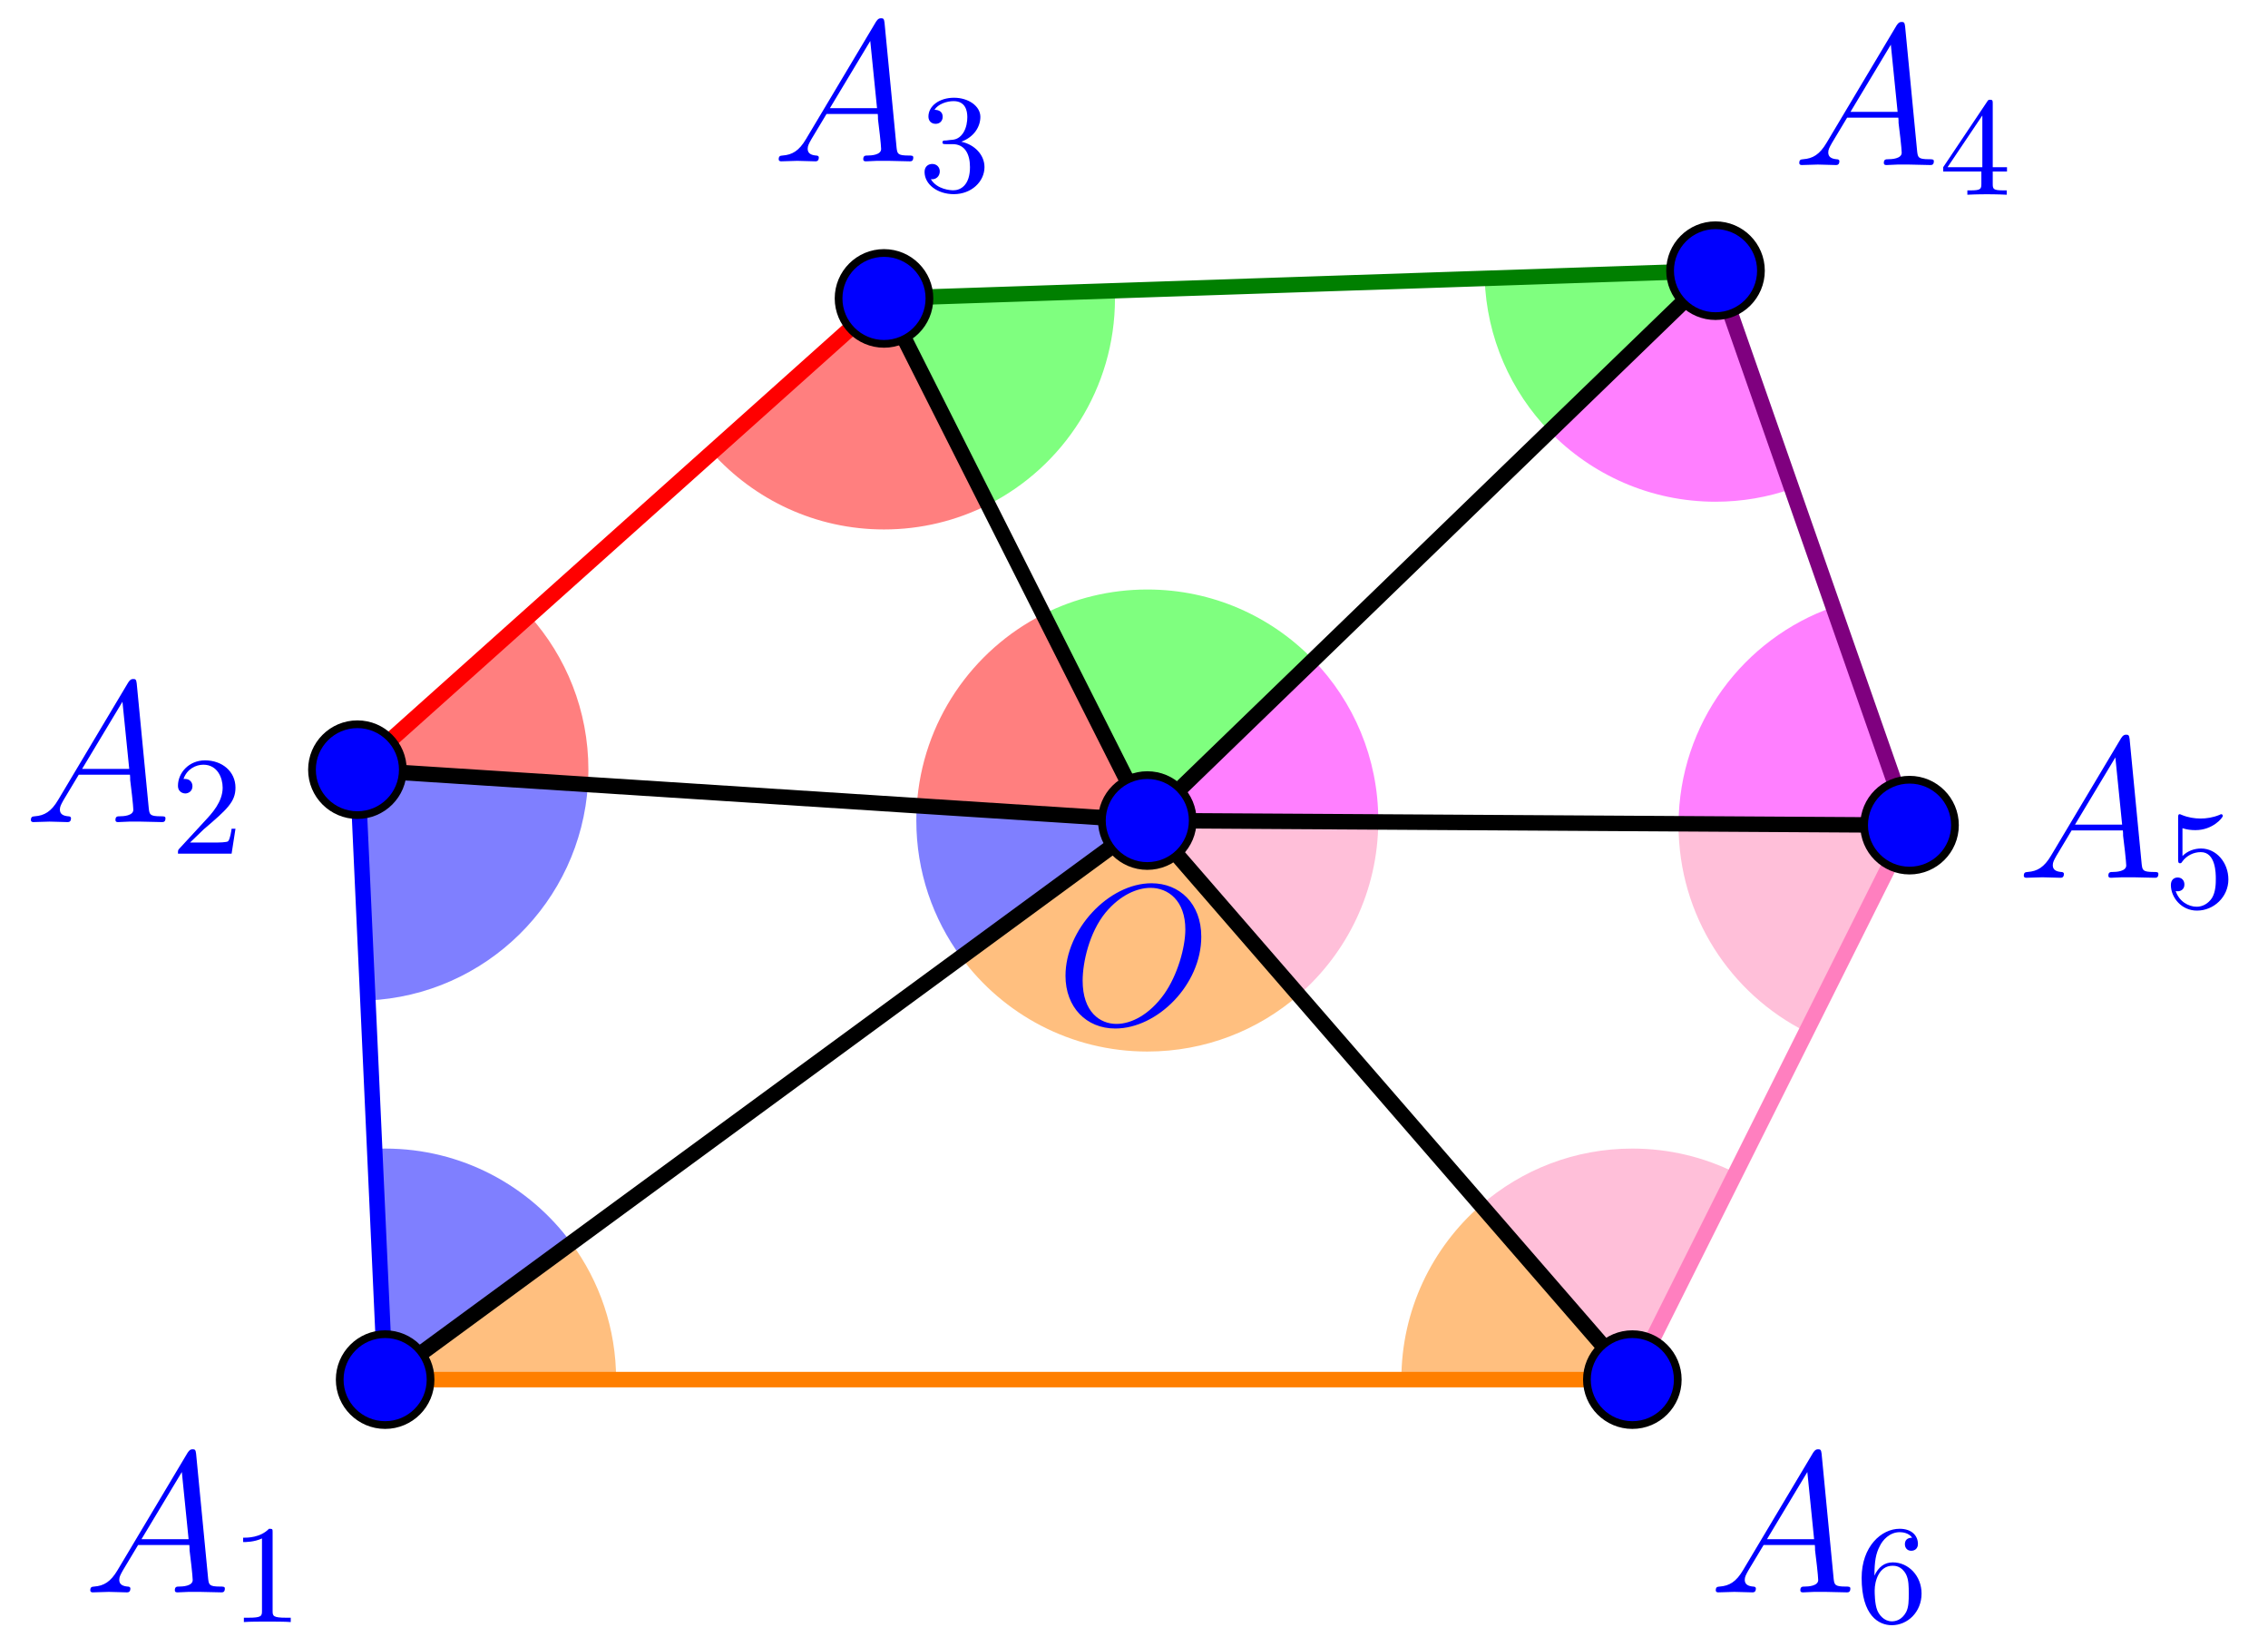
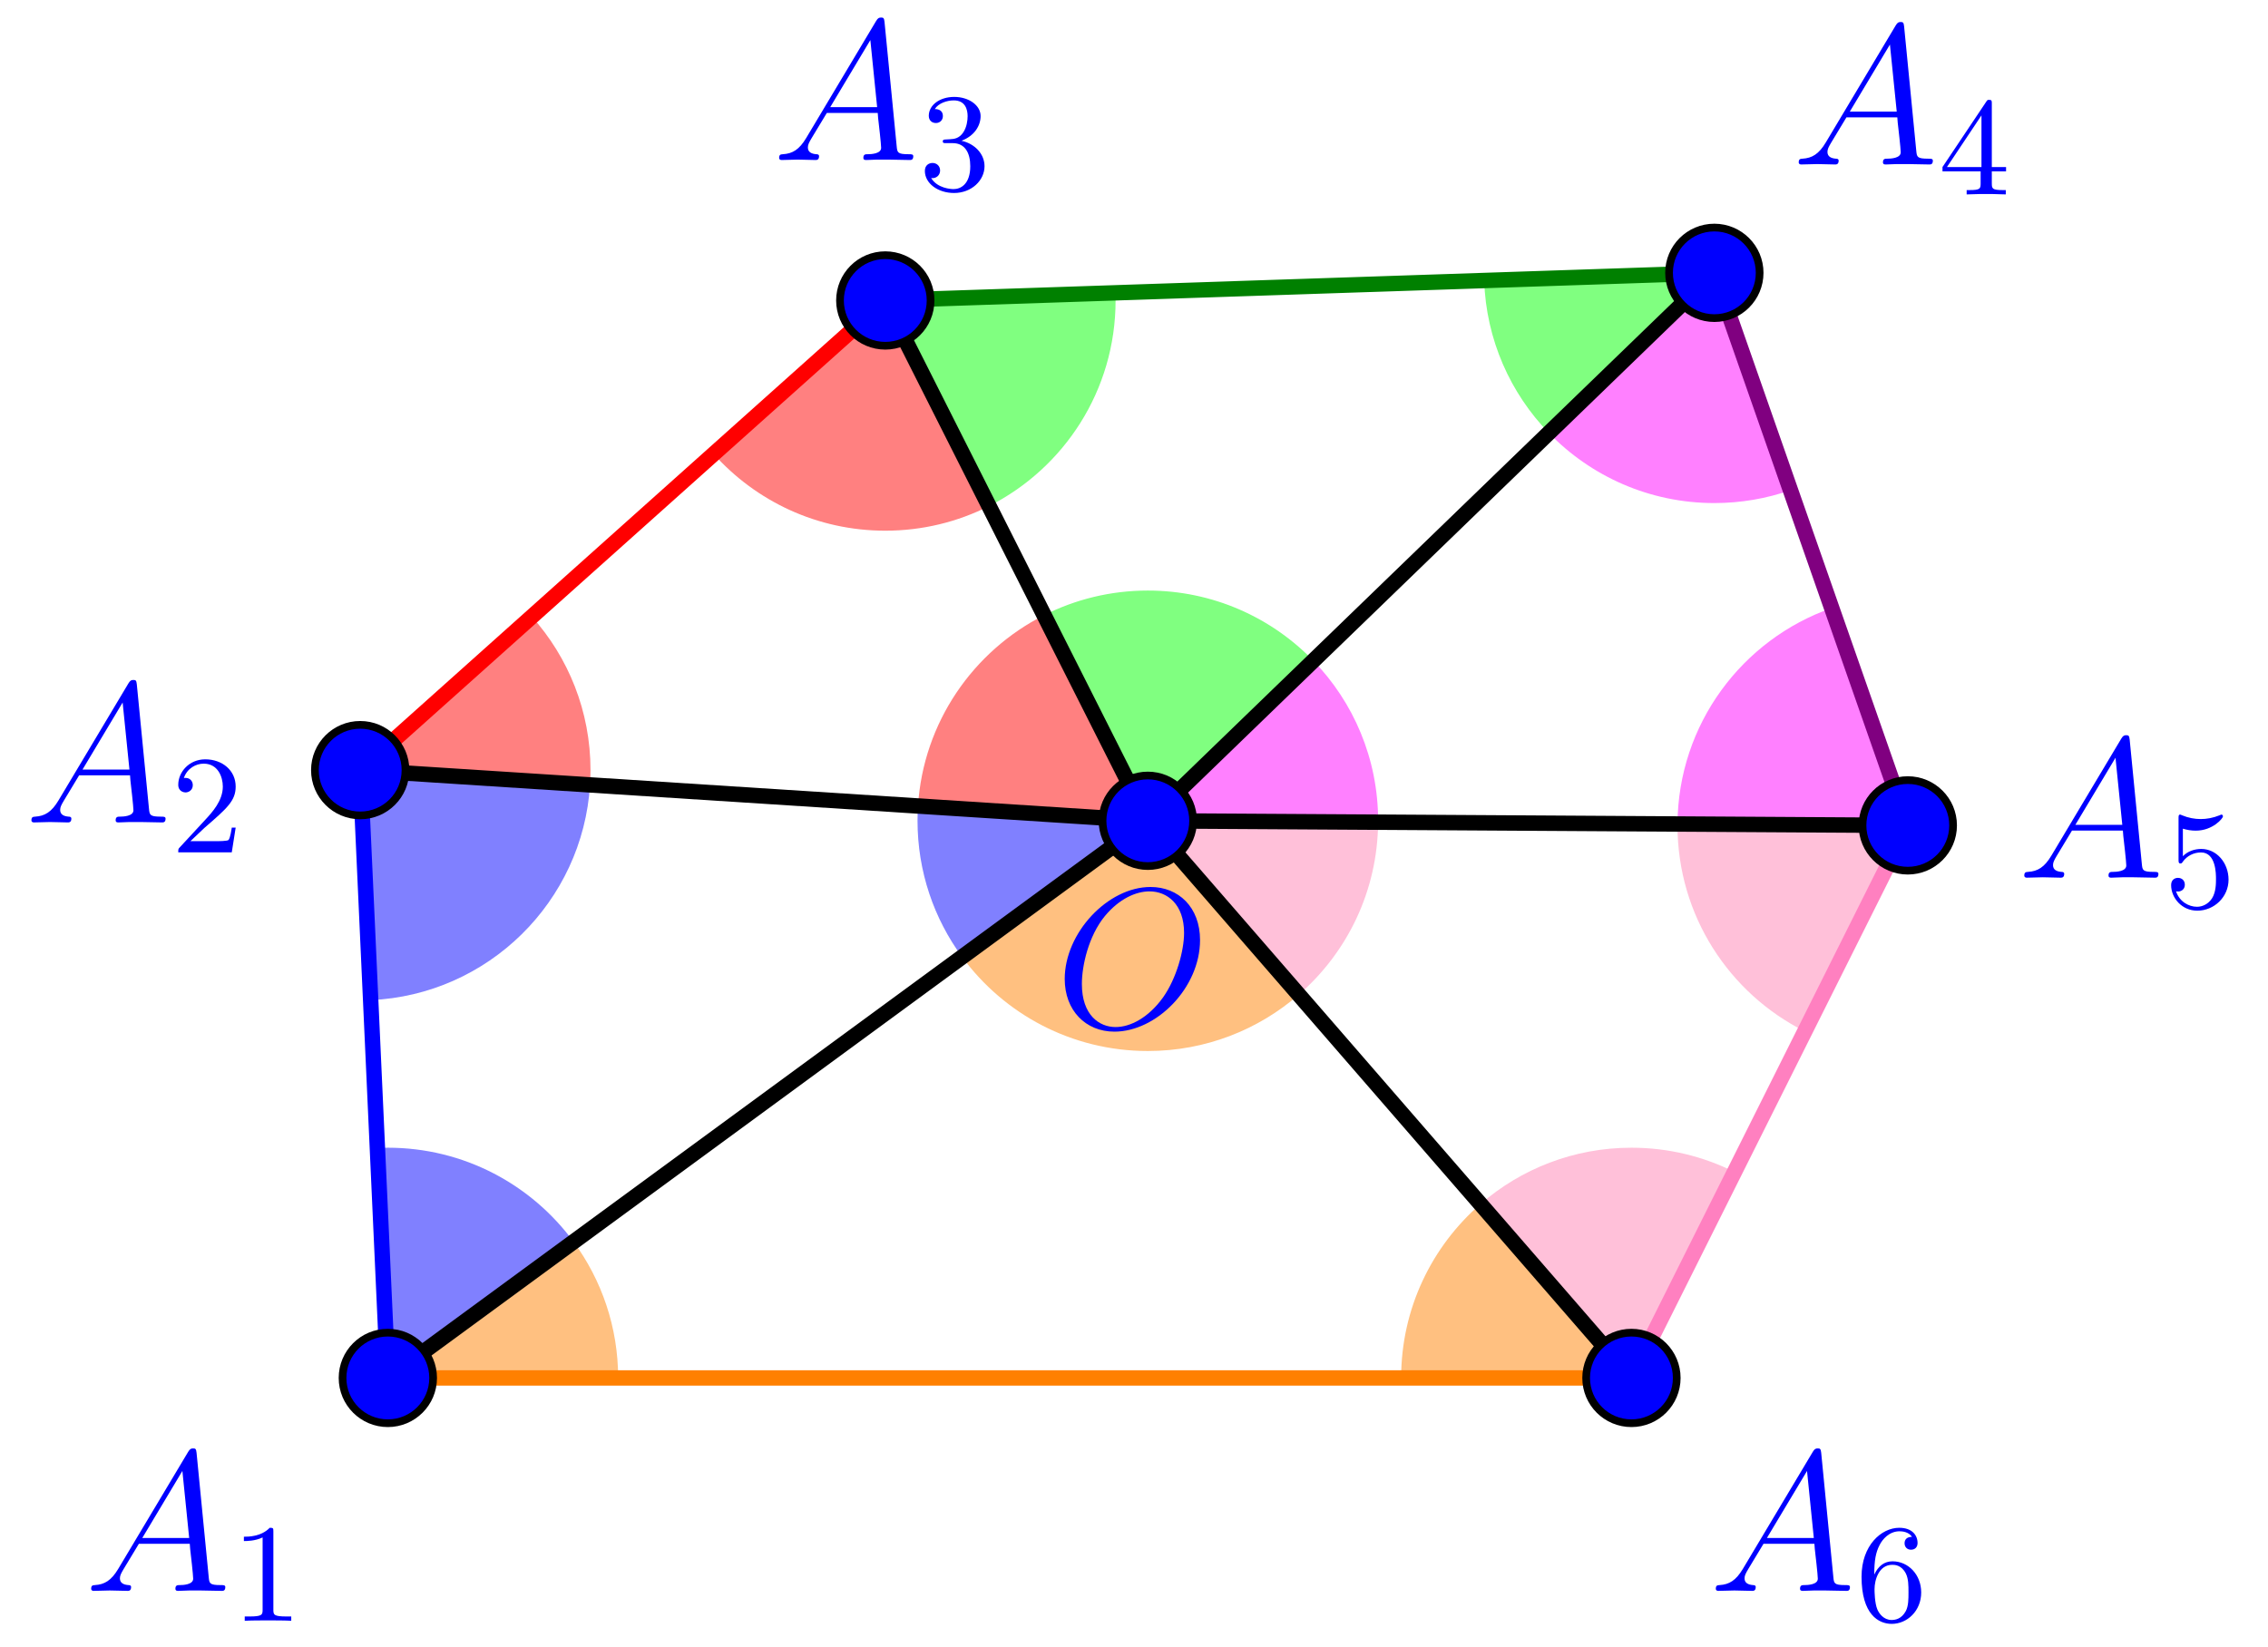
- <svg xmlns="http://www.w3.org/2000/svg" xmlns:xlink="http://www.w3.org/1999/xlink" width="146.67pt" height="106.43pt" viewBox="0 0 146.67 106.43" version="1.1" id="svg64">
-   <defs id="defs8">
-     <g id="g8">
-       <g id="glyph-0-0">
-         <path d="M 9.141 -0.25 C 9.141 -0.375 9.031 -0.375 8.828 -0.375 C 8.125 -0.375 8.109 -0.5 8.062 -0.875 L 7.281 -8.969 C 7.25 -9.219 7.203 -9.25 7.062 -9.25 C 6.938 -9.25 6.859 -9.219 6.734 -9.031 L 2.203 -1.438 C 1.75 -0.672 1.312 -0.422 0.688 -0.375 C 0.547 -0.359 0.438 -0.359 0.438 -0.125 C 0.438 -0.047 0.5 0 0.594 0 L 1.641 -0.031 C 2.016 -0.031 2.438 0 2.797 0 C 2.875 0 3.031 0 3.031 -0.25 C 3.031 -0.359 2.922 -0.375 2.844 -0.375 C 2.547 -0.406 2.312 -0.5 2.312 -0.812 C 2.312 -1 2.391 -1.141 2.547 -1.422 L 3.531 -3.062 L 6.844 -3.062 C 6.859 -2.938 6.859 -2.844 6.859 -2.719 C 6.906 -2.391 7.062 -1.031 7.062 -0.797 C 7.062 -0.406 6.406 -0.375 6.188 -0.375 C 6.047 -0.375 5.906 -0.375 5.906 -0.141 C 5.906 0 6.016 0 6.094 0 C 6.328 0 6.578 -0.031 6.797 -0.031 L 7.531 -0.031 L 8.906 0 C 9 0 9.141 0 9.141 -0.25 Z M 6.797 -3.438 L 3.75 -3.438 L 6.359 -7.781 Z M 6.797 -3.438 " id="path1" />
-       </g>
-       <g id="glyph-0-1">
-         <path d="M 9.406 -5.672 C 9.406 -7.812 8 -9.125 6.188 -9.125 C 3.422 -9.125 0.625 -6.141 0.625 -3.141 C 0.625 -1.109 1.969 0.266 3.844 0.266 C 6.562 0.266 9.406 -2.562 9.406 -5.672 Z M 8.375 -6.141 C 8.375 -4.984 7.875 -3.188 7 -1.953 C 6.062 -0.641 4.891 -0.031 3.922 -0.031 C 2.859 -0.031 1.734 -0.797 1.734 -2.828 C 1.734 -4 2.156 -5.938 3.219 -7.234 C 4.172 -8.375 5.266 -8.828 6.125 -8.828 C 7.266 -8.828 8.375 -8 8.375 -6.141 Z M 8.375 -6.141 " id="path2" />
-       </g>
-       <g id="glyph-1-0">
-         <path d="M 3.922 0 L 3.922 -0.281 L 3.625 -0.281 C 2.781 -0.281 2.75 -0.391 2.75 -0.719 L 2.75 -5.797 C 2.75 -6.016 2.75 -6.031 2.516 -6.031 C 1.953 -5.453 1.125 -5.453 0.844 -5.453 L 0.844 -5.172 C 1.016 -5.172 1.562 -5.172 2.062 -5.406 L 2.062 -0.719 C 2.062 -0.391 2.031 -0.281 1.188 -0.281 L 0.891 -0.281 L 0.891 0 C 1.219 -0.031 2.031 -0.031 2.406 -0.031 C 2.766 -0.031 3.594 -0.031 3.922 0 Z M 3.922 0 " id="path3" />
-       </g>
-       <g id="glyph-1-1">
-         <path d="M 4.188 -1.609 L 3.938 -1.609 C 3.922 -1.484 3.844 -0.953 3.719 -0.812 C 3.672 -0.719 3.047 -0.719 2.859 -0.719 L 1.25 -0.719 L 2.141 -1.578 C 3.641 -2.859 4.188 -3.344 4.188 -4.266 C 4.188 -5.312 3.328 -6.031 2.219 -6.031 C 1.172 -6.031 0.469 -5.219 0.469 -4.391 C 0.469 -3.938 0.859 -3.891 0.938 -3.891 C 1.141 -3.891 1.406 -4.031 1.406 -4.359 C 1.406 -4.625 1.219 -4.828 0.938 -4.828 C 0.891 -4.828 0.859 -4.828 0.828 -4.828 C 1.047 -5.469 1.625 -5.75 2.109 -5.75 C 3.031 -5.75 3.359 -4.891 3.359 -4.266 C 3.359 -3.344 2.656 -2.594 2.219 -2.125 L 0.562 -0.328 C 0.469 -0.234 0.469 -0.203 0.469 0 L 3.938 0 Z M 4.188 -1.609 " id="path4" />
-       </g>
-       <g id="glyph-1-2">
-         <path d="M 4.266 -1.547 C 4.266 -2.328 3.641 -3 2.766 -3.188 C 3.609 -3.5 4 -4.172 4 -4.797 C 4 -5.484 3.234 -6.031 2.297 -6.031 C 1.344 -6.031 0.641 -5.5 0.641 -4.812 C 0.641 -4.516 0.844 -4.344 1.109 -4.344 C 1.375 -4.344 1.562 -4.531 1.562 -4.797 C 1.562 -5.109 1.344 -5.25 1.031 -5.25 C 1.266 -5.625 1.828 -5.812 2.266 -5.812 C 3.016 -5.812 3.156 -5.219 3.156 -4.781 C 3.156 -4.516 3.109 -4.078 2.875 -3.734 C 2.594 -3.328 2.281 -3.312 2.016 -3.297 C 1.797 -3.266 1.781 -3.266 1.703 -3.266 C 1.625 -3.266 1.547 -3.25 1.547 -3.156 C 1.547 -3.031 1.625 -3.031 1.781 -3.031 L 2.203 -3.031 C 2.984 -3.031 3.328 -2.406 3.328 -1.547 C 3.328 -0.375 2.719 -0.047 2.25 -0.047 C 2.078 -0.047 1.203 -0.094 0.797 -0.766 C 1.125 -0.719 1.375 -0.953 1.375 -1.266 C 1.375 -1.562 1.156 -1.75 0.891 -1.75 C 0.656 -1.75 0.391 -1.609 0.391 -1.234 C 0.391 -0.422 1.234 0.203 2.281 0.203 C 3.422 0.203 4.266 -0.609 4.266 -1.547 Z M 4.266 -1.547 " id="path5" />
-       </g>
-       <g id="glyph-1-3">
-         <path d="M 4.391 -1.5 L 4.391 -1.781 L 3.469 -1.781 L 3.469 -5.891 C 3.469 -6.078 3.469 -6.141 3.297 -6.141 C 3.188 -6.141 3.172 -6.125 3.094 -6 L 0.266 -1.781 L 0.266 -1.5 L 2.734 -1.5 L 2.734 -0.719 C 2.734 -0.375 2.703 -0.281 2.031 -0.281 L 1.828 -0.281 L 1.828 0 C 2.406 -0.031 3.031 -0.031 3.094 -0.031 C 3.141 -0.031 3.797 -0.031 4.375 0 L 4.375 -0.281 L 4.172 -0.281 C 3.484 -0.281 3.469 -0.375 3.469 -0.719 L 3.469 -1.5 Z M 2.797 -1.781 L 0.547 -1.781 L 2.797 -5.125 Z M 2.797 -1.781 " id="path6" />
-       </g>
-       <g id="glyph-1-4">
-         <path d="M 4.188 -1.812 C 4.188 -2.906 3.406 -3.812 2.422 -3.812 C 1.984 -3.812 1.547 -3.656 1.219 -3.328 L 1.219 -5.125 C 1.5 -5.031 1.781 -5 2.062 -5 C 3.172 -5 3.828 -5.797 3.828 -5.922 C 3.828 -6 3.766 -6.031 3.719 -6.031 C 3.719 -6.031 3.688 -6.031 3.609 -5.984 C 3.188 -5.812 2.766 -5.75 2.391 -5.75 C 2 -5.75 1.594 -5.812 1.172 -5.984 C 1.078 -6.031 1.047 -6.031 1.047 -6.031 C 0.938 -6.031 0.938 -5.938 0.938 -5.797 L 0.938 -3.125 C 0.938 -2.969 0.938 -2.859 1.062 -2.859 C 1.141 -2.859 1.172 -2.906 1.219 -2.984 C 1.5 -3.359 1.938 -3.578 2.406 -3.578 C 3.375 -3.578 3.375 -2.188 3.375 -1.859 C 3.375 -1.578 3.375 -1.016 3.125 -0.609 C 2.875 -0.234 2.5 -0.047 2.141 -0.047 C 1.609 -0.047 1 -0.391 0.781 -1.062 C 0.781 -1.062 0.844 -1.047 0.906 -1.047 C 1.094 -1.047 1.344 -1.156 1.344 -1.484 C 1.344 -1.766 1.156 -1.938 0.906 -1.938 C 0.719 -1.938 0.469 -1.828 0.469 -1.453 C 0.469 -0.641 1.156 0.203 2.156 0.203 C 3.25 0.203 4.188 -0.688 4.188 -1.812 Z M 4.188 -1.812 " id="path7" />
-       </g>
-       <g id="glyph-1-5">
-         <path d="M 4.266 -1.844 C 4.266 -2.984 3.422 -3.859 2.406 -3.859 C 1.859 -3.859 1.469 -3.547 1.219 -3 C 1.219 -3.922 1.312 -4.438 1.562 -4.906 C 1.734 -5.281 2.188 -5.812 2.859 -5.812 C 3.031 -5.812 3.453 -5.766 3.656 -5.453 C 3.328 -5.453 3.188 -5.281 3.188 -5.031 C 3.188 -4.797 3.344 -4.609 3.594 -4.609 C 3.859 -4.609 4.031 -4.781 4.031 -5.047 C 4.031 -5.562 3.656 -6.031 2.844 -6.031 C 1.672 -6.031 0.391 -4.891 0.391 -2.859 C 0.391 -0.406 1.5 0.203 2.344 0.203 C 3.359 0.203 4.266 -0.641 4.266 -1.844 Z M 3.438 -1.844 C 3.438 -1.406 3.438 -0.969 3.266 -0.641 C 2.984 -0.125 2.578 -0.047 2.344 -0.047 C 1.828 -0.047 1.516 -0.484 1.406 -0.75 C 1.234 -1.156 1.234 -1.906 1.234 -2.047 C 1.234 -2.656 1.516 -3.641 2.391 -3.641 C 2.531 -3.641 2.969 -3.641 3.266 -3.078 C 3.438 -2.734 3.438 -2.281 3.438 -1.844 Z M 3.438 -1.844 " id="path8" />
-       </g>
+ <svg xmlns="http://www.w3.org/2000/svg" xmlns:xlink="http://www.w3.org/1999/xlink" version="1.1" width="147.171pt" height="106.86pt" viewBox="81.577 143.299 147.171 106.86">
+   <defs>
+     <path id="g0-65" d="M9.144-.246C9.144-.376 9.027-.376 8.833-.376C8.121-.376 8.108-.492 8.069-.881L7.279-8.962C7.253-9.221 7.201-9.247 7.059-9.247C6.929-9.247 6.851-9.221 6.735-9.027L2.202-1.438C1.748-.673 1.308-.414 .686-.376C.544-.363 .44-.363 .44-.13C.44-.052 .505 0 .596 0L1.645-.026C2.02-.026 2.435 0 2.798 0C2.875 0 3.031 0 3.031-.246C3.031-.363 2.927-.376 2.849-.376C2.551-.401 2.305-.505 2.305-.816C2.305-.997 2.383-1.14 2.551-1.425L3.536-3.057H6.838C6.851-2.94 6.851-2.836 6.864-2.72C6.903-2.383 7.059-1.036 7.059-.79C7.059-.401 6.398-.376 6.191-.376C6.048-.376 5.906-.376 5.906-.142C5.906 0 6.022 0 6.1 0C6.32 0 6.579-.026 6.8-.026H7.538L8.911 0C9.001 0 9.144 0 9.144-.246ZM6.8-3.432H3.756L6.359-7.784L6.8-3.432Z" />
+     <path id="g0-79" d="M9.403-5.673C9.403-7.81 8.004-9.118 6.191-9.118C3.419-9.118 .622-6.139 .622-3.147C.622-1.114 1.969 .272 3.847 .272C6.566 .272 9.403-2.564 9.403-5.673ZM8.367-6.139C8.367-4.986 7.874-3.186 7.007-1.956C6.061-.635 4.883-.026 3.924-.026C2.862-.026 1.735-.803 1.735-2.823C1.735-4.002 2.163-5.932 3.225-7.227C4.17-8.367 5.258-8.833 6.126-8.833C7.266-8.833 8.367-8.004 8.367-6.139Z" />
+     <path id="g1-49" d="M3.916 0V-.281H3.626C2.783-.281 2.756-.39 2.756-.725V-5.793C2.756-6.02 2.747-6.038 2.52-6.038C1.958-5.458 1.124-5.458 .843-5.458V-5.177C1.015-5.177 1.568-5.177 2.058-5.412V-.725C2.058-.39 2.031-.281 1.188-.281H.898V0C1.224-.027 2.031-.027 2.402-.027S3.59-.027 3.916 0Z" />
+     <path id="g1-50" d="M4.188-1.605H3.935C3.916-1.487 3.844-.952 3.726-.807C3.672-.725 3.046-.725 2.865-.725H1.251L2.149-1.577C3.635-2.865 4.188-3.345 4.188-4.27C4.188-5.313 3.327-6.038 2.212-6.038C1.17-6.038 .462-5.213 .462-4.388C.462-3.935 .852-3.889 .934-3.889C1.133-3.889 1.405-4.034 1.405-4.361C1.405-4.633 1.215-4.832 .934-4.832C.888-4.832 .861-4.832 .825-4.823C1.043-5.467 1.623-5.757 2.112-5.757C3.037-5.757 3.354-4.896 3.354-4.27C3.354-3.345 2.656-2.593 2.221-2.121L.562-.326C.462-.227 .462-.209 .462 0H3.935L4.188-1.605Z" />
+     <path id="g1-51" d="M4.261-1.541C4.261-2.33 3.635-3.001 2.765-3.191C3.608-3.509 4.007-4.17 4.007-4.796C4.007-5.494 3.237-6.038 2.294-6.038S.644-5.503 .644-4.814C.644-4.515 .843-4.343 1.106-4.343S1.559-4.533 1.559-4.796C1.559-5.113 1.342-5.249 1.034-5.249C1.269-5.63 1.822-5.811 2.266-5.811C3.019-5.811 3.164-5.213 3.164-4.787C3.164-4.515 3.11-4.08 2.883-3.735C2.602-3.327 2.285-3.309 2.022-3.291C1.795-3.273 1.777-3.273 1.704-3.273C1.623-3.264 1.55-3.255 1.55-3.155C1.55-3.037 1.623-3.037 1.777-3.037H2.203C2.992-3.037 3.336-2.402 3.336-1.541C3.336-.381 2.72-.054 2.257-.054C2.085-.054 1.206-.1 .798-.771C1.124-.725 1.378-.952 1.378-1.26C1.378-1.559 1.151-1.75 .888-1.75C.662-1.75 .39-1.614 .39-1.233C.39-.426 1.233 .199 2.285 .199C3.418 .199 4.261-.616 4.261-1.541Z" />
+     <path id="g1-52" d="M4.388-1.496V-1.777H3.463V-5.893C3.463-6.074 3.463-6.138 3.291-6.138C3.182-6.138 3.173-6.129 3.091-6.002L.263-1.777V-1.496H2.738V-.716C2.738-.381 2.711-.281 2.031-.281H1.831V0C2.402-.027 3.037-.027 3.101-.027C3.146-.027 3.799-.027 4.37 0V-.281H4.17C3.49-.281 3.463-.381 3.463-.716V-1.496H4.388ZM2.792-1.777H.553L2.792-5.131V-1.777Z" />
+     <path id="g1-53" d="M4.188-1.813C4.188-2.91 3.409-3.808 2.421-3.808C1.985-3.808 1.541-3.663 1.224-3.336V-5.122C1.496-5.041 1.777-4.995 2.058-4.995C3.173-4.995 3.826-5.802 3.826-5.92C3.826-6.002 3.771-6.038 3.726-6.038C3.726-6.038 3.69-6.038 3.608-5.993C3.182-5.82 2.765-5.748 2.384-5.748C1.995-5.748 1.587-5.82 1.17-5.993C1.079-6.038 1.052-6.038 1.052-6.038C.943-6.038 .943-5.947 .943-5.793V-3.128C.943-2.965 .943-2.865 1.07-2.865C1.142-2.865 1.17-2.901 1.224-2.983C1.496-3.363 1.931-3.581 2.402-3.581C3.373-3.581 3.373-2.185 3.373-1.859C3.373-1.577 3.373-1.015 3.119-.607C2.874-.227 2.493-.054 2.14-.054C1.605-.054 .997-.39 .78-1.061C.78-1.061 .843-1.043 .907-1.043C1.088-1.043 1.351-1.16 1.351-1.487C1.351-1.768 1.151-1.931 .907-1.931C.716-1.931 .462-1.822 .462-1.46C.462-.635 1.151 .199 2.158 .199C3.255 .199 4.188-.689 4.188-1.813Z" />
+     <path id="g1-54" d="M4.261-1.84C4.261-2.992 3.427-3.862 2.402-3.862C1.859-3.862 1.469-3.545 1.215-3.001C1.215-3.926 1.315-4.442 1.559-4.914C1.741-5.285 2.185-5.811 2.856-5.811C3.037-5.811 3.454-5.775 3.663-5.449C3.327-5.449 3.182-5.276 3.182-5.032C3.182-4.796 3.345-4.615 3.599-4.615S4.025-4.778 4.025-5.05C4.025-5.557 3.663-6.038 2.838-6.038C1.668-6.038 .39-4.887 .39-2.865C.39-.408 1.496 .199 2.348 .199C3.354 .199 4.261-.644 4.261-1.84ZM3.436-1.849C3.436-1.414 3.436-.97 3.264-.635C2.983-.118 2.584-.054 2.339-.054C1.822-.054 1.523-.48 1.414-.743C1.242-1.151 1.233-1.904 1.233-2.049C1.233-2.656 1.514-3.635 2.384-3.635C2.529-3.635 2.974-3.635 3.264-3.073C3.436-2.729 3.436-2.285 3.436-1.849Z" />
+   </defs>
+   <g id="page1">
+     <g transform="matrix(0.996264 0 0 0.996264 81.5767 143.299)">
+       <path d="M74.762 53.476L59.792 52.513C59.772 52.832 59.762 53.153 59.762 53.476C59.762 56.795 60.84 59.863 62.665 62.347L74.762 53.476Z" fill="#8080ff" />
    </g>
-   </defs>
-   <path fill-rule="nonzero" fill="rgb(49.805%, 49.805%, 100%)" fill-opacity="1" d="M 74.195 53.051 L 59.289 52.09 C 59.27 52.406 59.258 52.727 59.258 53.051 C 59.258 56.355 60.332 59.41 62.152 61.883 L 74.195 53.051 " id="path9" />
-   <path fill-rule="nonzero" fill="rgb(49.805%, 49.805%, 100%)" fill-opacity="1" d="M 24.906 89.195 L 36.949 80.363 C 34.23 76.66 29.848 74.258 24.906 74.258 C 24.676 74.258 24.453 74.266 24.227 74.273 L 24.906 89.195 " id="path10" />
-   <path fill-rule="nonzero" fill="rgb(49.805%, 49.805%, 100%)" fill-opacity="1" d="M 23.113 49.762 L 23.789 64.684 C 31.406 64.344 37.539 58.301 38.02 50.723 L 23.113 49.762 " id="path11" />
-   <path fill-rule="nonzero" fill="rgb(100%, 49.805%, 49.805%)" fill-opacity="1" d="M 74.195 53.051 L 67.469 39.711 C 62.867 42.035 59.633 46.672 59.289 52.09 L 74.195 53.051 " id="path12" />
-   <path fill-rule="nonzero" fill="rgb(100%, 49.805%, 49.805%)" fill-opacity="1" d="M 23.113 49.762 L 38.02 50.723 C 38.039 50.406 38.051 50.086 38.051 49.762 C 38.051 45.938 36.609 42.445 34.242 39.805 L 23.113 49.762 " id="path13" />
-   <path fill-rule="nonzero" fill="rgb(100%, 49.805%, 49.805%)" fill-opacity="1" d="M 57.168 19.293 L 46.035 29.25 C 48.773 32.305 52.746 34.23 57.168 34.23 C 59.59 34.23 61.875 33.652 63.898 32.633 L 57.168 19.293 " id="path14" />
-   <path fill-rule="nonzero" fill="rgb(49.805%, 100%, 49.805%)" fill-opacity="1" d="M 74.195 53.051 L 84.93 42.664 C 82.215 39.855 78.41 38.113 74.195 38.113 C 71.777 38.113 69.488 38.688 67.469 39.711 L 74.195 53.051 " id="path15" />
-   <path fill-rule="nonzero" fill="rgb(49.805%, 100%, 49.805%)" fill-opacity="1" d="M 57.168 19.293 L 63.898 32.633 C 68.766 30.172 72.105 25.121 72.105 19.293 C 72.105 19.125 72.102 18.961 72.098 18.793 L 57.168 19.293 " id="path16" />
-   <path fill-rule="nonzero" fill="rgb(49.805%, 100%, 49.805%)" fill-opacity="1" d="M 110.941 17.5 L 96.012 17.996 C 96.137 21.836 97.711 25.309 100.203 27.887 L 110.941 17.5 " id="path17" />
-   <path fill-rule="nonzero" fill="rgb(100%, 49.805%, 100%)" fill-opacity="1" d="M 74.195 53.051 L 89.133 53.141 C 89.133 53.109 89.133 53.078 89.133 53.051 C 89.133 49.012 87.531 45.352 84.93 42.664 L 74.195 53.051 " id="path18" />
-   <path fill-rule="nonzero" fill="rgb(100%, 49.805%, 100%)" fill-opacity="1" d="M 110.941 17.5 L 100.203 27.887 C 102.922 30.691 106.727 32.438 110.941 32.438 C 112.672 32.438 114.332 32.141 115.875 31.602 L 110.941 17.5 " id="path19" />
-   <path fill-rule="nonzero" fill="rgb(100%, 49.805%, 100%)" fill-opacity="1" d="M 123.488 53.348 L 118.551 39.246 C 112.754 41.273 108.59 46.777 108.551 53.258 L 123.488 53.348 " id="path20" />
-   <path fill-rule="nonzero" fill="rgb(100%, 74.805%, 85.156%)" fill-opacity="1" d="M 74.195 53.051 L 83.984 64.332 C 87.117 61.609 89.105 57.609 89.133 53.141 L 74.195 53.051 " id="path21" />
-   <path fill-rule="nonzero" fill="rgb(100%, 74.805%, 85.156%)" fill-opacity="1" d="M 123.488 53.348 L 108.551 53.258 C 108.551 53.289 108.551 53.316 108.551 53.348 C 108.551 59.195 111.91 64.258 116.805 66.711 L 123.488 53.348 " id="path22" />
-   <path fill-rule="nonzero" fill="rgb(100%, 74.805%, 85.156%)" fill-opacity="1" d="M 105.562 89.195 L 112.246 75.832 C 110.234 74.824 107.965 74.258 105.562 74.258 C 101.816 74.258 98.395 75.637 95.773 77.914 L 105.562 89.195 " id="path23" />
-   <path fill-rule="nonzero" fill="rgb(100%, 74.805%, 49.805%)" fill-opacity="1" d="M 74.195 53.051 L 62.152 61.883 C 64.867 65.582 69.254 67.984 74.195 67.984 C 77.941 67.984 81.363 66.609 83.984 64.332 L 74.195 53.051 " id="path24" />
-   <path fill-rule="nonzero" fill="rgb(100%, 74.805%, 49.805%)" fill-opacity="1" d="M 105.562 89.195 L 95.773 77.914 C 92.621 80.652 90.625 84.691 90.625 89.195 L 105.562 89.195 " id="path25" />
-   <path fill-rule="nonzero" fill="rgb(100%, 74.805%, 49.805%)" fill-opacity="1" d="M 24.906 89.195 L 39.844 89.195 C 39.844 85.891 38.77 82.836 36.949 80.363 L 24.906 89.195 " id="path26" />
-   <path fill="none" stroke-width="9.995" stroke-linecap="round" stroke-linejoin="round" stroke="rgb(0%, 0%, 100%)" stroke-opacity="1" stroke-miterlimit="10" d="M 249.062 172.347 L 231.133 566.683 " transform="matrix(0.1, 0, 0, -0.1, 0, 106.43)" id="path27" />
-   <path fill="none" stroke-width="9.995" stroke-linecap="round" stroke-linejoin="round" stroke="rgb(100%, 0%, 0%)" stroke-opacity="1" stroke-miterlimit="10" d="M 231.133 566.683 L 571.68 871.37 " transform="matrix(0.1, 0, 0, -0.1, 0, 106.43)" id="path28" />
-   <path fill="none" stroke-width="9.995" stroke-linecap="round" stroke-linejoin="round" stroke="rgb(0%, 49.805%, 0%)" stroke-opacity="1" stroke-miterlimit="10" d="M 571.68 871.37 L 1109.414 889.3 " transform="matrix(0.1, 0, 0, -0.1, 0, 106.43)" id="path29" />
-   <path fill="none" stroke-width="9.995" stroke-linecap="round" stroke-linejoin="round" stroke="rgb(49.805%, 0%, 49.805%)" stroke-opacity="1" stroke-miterlimit="10" d="M 1109.414 889.3 L 1234.883 530.823 " transform="matrix(0.1, 0, 0, -0.1, 0, 106.43)" id="path30" />
-   <path fill="none" stroke-width="9.995" stroke-linecap="round" stroke-linejoin="round" stroke="rgb(100%, 49.805%, 74.805%)" stroke-opacity="1" stroke-miterlimit="10" d="M 1234.883 530.823 L 1055.625 172.347 " transform="matrix(0.1, 0, 0, -0.1, 0, 106.43)" id="path31" />
-   <path fill="none" stroke-width="9.995" stroke-linecap="round" stroke-linejoin="round" stroke="rgb(100%, 49.805%, 0%)" stroke-opacity="1" stroke-miterlimit="10" d="M 1055.625 172.347 L 249.062 172.347 " transform="matrix(0.1, 0, 0, -0.1, 0, 106.43)" id="path32" />
-   <path fill="none" stroke-width="9.995" stroke-linecap="round" stroke-linejoin="round" stroke="rgb(0%, 0%, 0%)" stroke-opacity="1" stroke-miterlimit="10" d="M 741.953 533.792 L 249.062 172.347 " transform="matrix(0.1, 0, 0, -0.1, 0, 106.43)" id="path33" />
-   <path fill="none" stroke-width="9.995" stroke-linecap="round" stroke-linejoin="round" stroke="rgb(0%, 0%, 0%)" stroke-opacity="1" stroke-miterlimit="10" d="M 741.953 533.792 L 231.133 566.683 " transform="matrix(0.1, 0, 0, -0.1, 0, 106.43)" id="path34" />
-   <path fill="none" stroke-width="9.995" stroke-linecap="round" stroke-linejoin="round" stroke="rgb(0%, 0%, 0%)" stroke-opacity="1" stroke-miterlimit="10" d="M 741.953 533.792 L 571.68 871.37 " transform="matrix(0.1, 0, 0, -0.1, 0, 106.43)" id="path35" />
-   <path fill="none" stroke-width="9.995" stroke-linecap="round" stroke-linejoin="round" stroke="rgb(0%, 0%, 0%)" stroke-opacity="1" stroke-miterlimit="10" d="M 741.953 533.792 L 1109.414 889.3 " transform="matrix(0.1, 0, 0, -0.1, 0, 106.43)" id="path36" />
-   <path fill="none" stroke-width="9.995" stroke-linecap="round" stroke-linejoin="round" stroke="rgb(0%, 0%, 0%)" stroke-opacity="1" stroke-miterlimit="10" d="M 741.953 533.792 L 1234.883 530.823 " transform="matrix(0.1, 0, 0, -0.1, 0, 106.43)" id="path37" />
-   <path fill="none" stroke-width="9.995" stroke-linecap="round" stroke-linejoin="round" stroke="rgb(0%, 0%, 0%)" stroke-opacity="1" stroke-miterlimit="10" d="M 741.953 533.792 L 1055.625 172.347 " transform="matrix(0.1, 0, 0, -0.1, 0, 106.43)" id="path38" />
-   <path fill-rule="nonzero" fill="rgb(0%, 0%, 100%)" fill-opacity="1" d="M 27.844 89.195 C 27.844 87.574 26.527 86.258 24.906 86.258 C 23.281 86.258 21.969 87.574 21.969 89.195 C 21.969 90.816 23.281 92.133 24.906 92.133 C 26.527 92.133 27.844 90.816 27.844 89.195 " id="path39" />
-   <path fill="none" stroke-width="4.998" stroke-linecap="round" stroke-linejoin="round" stroke="rgb(0%, 0%, 0%)" stroke-opacity="1" stroke-miterlimit="10" d="M 278.438 172.347 C 278.438 188.558 265.273 201.722 249.062 201.722 C 232.812 201.722 219.688 188.558 219.688 172.347 C 219.688 156.136 232.812 142.972 249.062 142.972 C 265.273 142.972 278.438 156.136 278.438 172.347 Z M 278.438 172.347 " transform="matrix(0.1, 0, 0, -0.1, 0, 106.43)" id="path40" />
-   <path fill-rule="nonzero" fill="rgb(0%, 0%, 100%)" fill-opacity="1" d="M 26.051 49.762 C 26.051 48.141 24.734 46.824 23.113 46.824 C 21.488 46.824 20.176 48.141 20.176 49.762 C 20.176 51.387 21.488 52.699 23.113 52.699 C 24.734 52.699 26.051 51.387 26.051 49.762 " id="path41" />
-   <path fill="none" stroke-width="4.998" stroke-linecap="round" stroke-linejoin="round" stroke="rgb(0%, 0%, 0%)" stroke-opacity="1" stroke-miterlimit="10" d="M 260.508 566.683 C 260.508 582.894 247.344 596.058 231.133 596.058 C 214.883 596.058 201.758 582.894 201.758 566.683 C 201.758 550.433 214.883 537.308 231.133 537.308 C 247.344 537.308 260.508 550.433 260.508 566.683 Z M 260.508 566.683 " transform="matrix(0.1, 0, 0, -0.1, 0, 106.43)" id="path42" />
-   <path fill-rule="nonzero" fill="rgb(0%, 0%, 100%)" fill-opacity="1" d="M 60.105 19.293 C 60.105 17.668 58.789 16.355 57.168 16.355 C 55.547 16.355 54.23 17.668 54.23 19.293 C 54.23 20.914 55.547 22.23 57.168 22.23 C 58.789 22.23 60.105 20.914 60.105 19.293 " id="path43" />
-   <path fill="none" stroke-width="4.998" stroke-linecap="round" stroke-linejoin="round" stroke="rgb(0%, 0%, 0%)" stroke-opacity="1" stroke-miterlimit="10" d="M 601.055 871.37 C 601.055 887.62 587.891 900.745 571.68 900.745 C 555.469 900.745 542.305 887.62 542.305 871.37 C 542.305 855.159 555.469 841.995 571.68 841.995 C 587.891 841.995 601.055 855.159 601.055 871.37 Z M 601.055 871.37 " transform="matrix(0.1, 0, 0, -0.1, 0, 106.43)" id="path44" />
-   <path fill-rule="nonzero" fill="rgb(0%, 0%, 100%)" fill-opacity="1" d="M 113.879 17.5 C 113.879 15.879 112.562 14.562 110.941 14.562 C 109.316 14.562 108.004 15.879 108.004 17.5 C 108.004 19.121 109.316 20.438 110.941 20.438 C 112.562 20.438 113.879 19.121 113.879 17.5 " id="path45" />
-   <path fill="none" stroke-width="4.998" stroke-linecap="round" stroke-linejoin="round" stroke="rgb(0%, 0%, 0%)" stroke-opacity="1" stroke-miterlimit="10" d="M 1138.789 889.3 C 1138.789 905.511 1125.625 918.675 1109.414 918.675 C 1093.164 918.675 1080.039 905.511 1080.039 889.3 C 1080.039 873.089 1093.164 859.925 1109.414 859.925 C 1125.625 859.925 1138.789 873.089 1138.789 889.3 Z M 1138.789 889.3 " transform="matrix(0.1, 0, 0, -0.1, 0, 106.43)" id="path46" />
-   <path fill-rule="nonzero" fill="rgb(0%, 0%, 100%)" fill-opacity="1" d="M 126.426 53.348 C 126.426 51.727 125.109 50.41 123.488 50.41 C 121.863 50.41 120.551 51.727 120.551 53.348 C 120.551 54.969 121.863 56.285 123.488 56.285 C 125.109 56.285 126.426 54.969 126.426 53.348 " id="path47" />
-   <path fill="none" stroke-width="4.998" stroke-linecap="round" stroke-linejoin="round" stroke="rgb(0%, 0%, 0%)" stroke-opacity="1" stroke-miterlimit="10" d="M 1264.258 530.823 C 1264.258 547.034 1251.094 560.198 1234.883 560.198 C 1218.633 560.198 1205.508 547.034 1205.508 530.823 C 1205.508 514.612 1218.633 501.448 1234.883 501.448 C 1251.094 501.448 1264.258 514.612 1264.258 530.823 Z M 1264.258 530.823 " transform="matrix(0.1, 0, 0, -0.1, 0, 106.43)" id="path48" />
-   <path fill-rule="nonzero" fill="rgb(0%, 0%, 100%)" fill-opacity="1" d="M 108.5 89.195 C 108.5 87.574 107.188 86.258 105.562 86.258 C 103.941 86.258 102.625 87.574 102.625 89.195 C 102.625 90.816 103.941 92.133 105.562 92.133 C 107.188 92.133 108.5 90.816 108.5 89.195 " id="path49" />
-   <path fill="none" stroke-width="4.998" stroke-linecap="round" stroke-linejoin="round" stroke="rgb(0%, 0%, 0%)" stroke-opacity="1" stroke-miterlimit="10" d="M 1085 172.347 C 1085 188.558 1071.875 201.722 1055.625 201.722 C 1039.414 201.722 1026.25 188.558 1026.25 172.347 C 1026.25 156.136 1039.414 142.972 1055.625 142.972 C 1071.875 142.972 1085 156.136 1085 172.347 Z M 1085 172.347 " transform="matrix(0.1, 0, 0, -0.1, 0, 106.43)" id="path50" />
-   <path fill-rule="nonzero" fill="rgb(0%, 0%, 100%)" fill-opacity="1" d="M 77.133 53.051 C 77.133 51.426 75.82 50.113 74.195 50.113 C 72.574 50.113 71.258 51.426 71.258 53.051 C 71.258 54.672 72.574 55.988 74.195 55.988 C 75.82 55.988 77.133 54.672 77.133 53.051 " id="path51" />
-   <path fill="none" stroke-width="4.998" stroke-linecap="round" stroke-linejoin="round" stroke="rgb(0%, 0%, 0%)" stroke-opacity="1" stroke-miterlimit="10" d="M 771.328 533.792 C 771.328 550.042 758.203 563.167 741.953 563.167 C 725.742 563.167 712.578 550.042 712.578 533.792 C 712.578 517.581 725.742 504.417 741.953 504.417 C 758.203 504.417 771.328 517.581 771.328 533.792 Z M 771.328 533.792 " transform="matrix(0.1, 0, 0, -0.1, 0, 106.43)" id="path52" />
-   <g fill="rgb(0%, 0%, 100%)" fill-opacity="1" id="g52">
-     <use xlink:href="#glyph-0-0" x="5.4" y="102.95" id="use52" />
-   </g>
-   <g fill="rgb(0%, 0%, 100%)" fill-opacity="1" id="g53">
-     <use xlink:href="#glyph-1-0" x="14.88" y="104.87" id="use53" />
-   </g>
-   <g fill="rgb(0%, 0%, 100%)" fill-opacity="1" id="g54">
-     <use xlink:href="#glyph-0-0" x="1.56" y="53.15" id="use54" />
-   </g>
-   <g fill="rgb(0%, 0%, 100%)" fill-opacity="1" id="g55">
-     <use xlink:href="#glyph-1-1" x="11.04" y="55.19" id="use55" />
-   </g>
-   <g fill="rgb(0%, 0%, 100%)" fill-opacity="1" id="g56">
-     <use xlink:href="#glyph-0-0" x="49.92" y="10.43" id="use56" />
-   </g>
-   <g fill="rgb(0%, 0%, 100%)" fill-opacity="1" id="g57">
-     <use xlink:href="#glyph-1-2" x="59.4" y="12.35" id="use57" />
-   </g>
-   <g fill="rgb(0%, 0%, 100%)" fill-opacity="1" id="g58">
-     <use xlink:href="#glyph-0-0" x="115.92" y="10.67" id="use58" />
-   </g>
-   <g fill="rgb(0%, 0%, 100%)" fill-opacity="1" id="g59">
-     <use xlink:href="#glyph-1-3" x="125.4" y="12.59" id="use59" />
-   </g>
-   <g fill="rgb(0%, 0%, 100%)" fill-opacity="1" id="g60">
-     <use xlink:href="#glyph-0-0" x="130.44" y="56.75" id="use60" />
-   </g>
-   <g fill="rgb(0%, 0%, 100%)" fill-opacity="1" id="g61">
-     <use xlink:href="#glyph-1-4" x="139.92" y="58.67" id="use61" />
-   </g>
-   <g fill="rgb(0%, 0%, 100%)" fill-opacity="1" id="g62">
-     <use xlink:href="#glyph-0-0" x="110.52" y="102.95" id="use62" />
-   </g>
-   <g fill="rgb(0%, 0%, 100%)" fill-opacity="1" id="g63">
-     <use xlink:href="#glyph-1-5" x="120" y="104.87" id="use63" />
-   </g>
-   <g fill="rgb(0%, 0%, 100%)" fill-opacity="1" id="g64">
-     <use xlink:href="#glyph-0-1" x="68.28" y="66.23" id="use64" />
+     <g transform="matrix(0.996264 0 0 0.996264 81.5767 143.299)">
+       <path d="M25.262 89.776L37.358 80.905C34.628 77.189 30.227 74.776 25.262 74.776C25.033 74.776 24.806 74.781 24.581 74.791L25.262 89.776Z" fill="#8080ff" />
+     </g>
+     <g transform="matrix(0.996264 0 0 0.996264 81.5767 143.299)">
+       <path d="M23.462 50.176L24.143 65.161C31.791 64.819 37.949 58.75 38.431 51.139L23.462 50.176Z" fill="#8080ff" />
+     </g>
+     <g transform="matrix(0.996264 0 0 0.996264 81.5767 143.299)">
+       <path d="M74.762 53.476L68.005 40.081C63.385 42.416 60.137 47.07 59.792 52.513L74.762 53.476Z" fill="#ff8080" />
+     </g>
+     <g transform="matrix(0.996264 0 0 0.996264 81.5767 143.299)">
+       <path d="M23.462 50.176L38.431 51.139C38.451 50.821 38.462 50.5 38.462 50.176C38.462 46.334 37.017 42.828 34.64 40.174L23.462 50.176Z" fill="#ff8080" />
+     </g>
+     <g transform="matrix(0.996264 0 0 0.996264 81.5767 143.299)">
+       <path d="M57.662 19.576L46.483 29.578C49.23 32.646 53.22 34.576 57.662 34.576C60.092 34.576 62.388 33.998 64.419 32.972L57.662 19.576Z" fill="#ff8080" />
+     </g>
+     <g transform="matrix(0.996264 0 0 0.996264 81.5767 143.299)">
+       <path d="M74.762 53.476L85.542 43.046C82.815 40.228 78.993 38.476 74.762 38.476C72.331 38.476 70.035 39.054 68.005 40.081L74.762 53.476Z" fill="#80ff80" />
+     </g>
+     <g transform="matrix(0.996264 0 0 0.996264 81.5767 143.299)">
+       <path d="M57.662 19.576L64.419 32.972C69.309 30.5 72.662 25.43 72.662 19.576C72.662 19.409 72.659 19.242 72.653 19.077L57.662 19.576Z" fill="#80ff80" />
+     </g>
+     <g transform="matrix(0.996264 0 0 0.996264 81.5767 143.299)">
+       <path d="M111.662 17.776L96.67 18.276C96.796 22.131 98.377 25.618 100.881 28.206L111.662 17.776Z" fill="#80ff80" />
+     </g>
+     <g transform="matrix(0.996264 0 0 0.996264 81.5767 143.299)">
+       <path d="M74.762 53.476L89.761 53.567C89.761 53.537 89.762 53.507 89.762 53.476C89.762 49.423 88.154 45.746 85.542 43.046L74.762 53.476Z" fill="#ff80ff" />
+     </g>
+     <g transform="matrix(0.996264 0 0 0.996264 81.5767 143.299)">
+       <path d="M111.662 17.776L100.881 28.206C103.608 31.024 107.43 32.776 111.662 32.776C113.399 32.776 115.067 32.481 116.618 31.938L111.662 17.776Z" fill="#ff80ff" />
+     </g>
+     <g transform="matrix(0.996264 0 0 0.996264 81.5767 143.299)">
+       <path d="M124.262 53.776L119.305 39.615C113.483 41.652 109.301 47.178 109.262 53.685L124.262 53.776Z" fill="#ff80ff" />
+     </g>
+     <g transform="matrix(0.996264 0 0 0.996264 81.5767 143.299)">
+       <path d="M74.762 53.476L84.593 64.806C87.738 62.074 89.735 58.054 89.761 53.567L74.762 53.476Z" fill="#ffc0d9" />
+     </g>
+     <g transform="matrix(0.996264 0 0 0.996264 81.5767 143.299)">
+       <path d="M124.262 53.776L109.262 53.685C109.262 53.716 109.262 53.746 109.262 53.776C109.262 59.649 112.636 64.733 117.552 67.196L124.262 53.776Z" fill="#ffc0d9" />
+     </g>
+     <g transform="matrix(0.996264 0 0 0.996264 81.5767 143.299)">
+       <path d="M106.262 89.776L112.971 76.357C110.952 75.346 108.673 74.776 106.262 74.776C102.501 74.776 99.063 76.16 96.43 78.447L106.262 89.776Z" fill="#ffc0d9" />
+     </g>
+     <g transform="matrix(0.996264 0 0 0.996264 81.5767 143.299)">
+       <path d="M74.762 53.476L62.665 62.347C65.395 66.064 69.796 68.476 74.762 68.476C78.522 68.476 81.96 67.092 84.593 64.806L74.762 53.476Z" fill="#ffc080" />
+     </g>
+     <g transform="matrix(0.996264 0 0 0.996264 81.5767 143.299)">
+       <path d="M106.262 89.776L96.43 78.447C93.264 81.197 91.262 85.253 91.262 89.776H106.262Z" fill="#ffc080" />
+     </g>
+     <g transform="matrix(0.996264 0 0 0.996264 81.5767 143.299)">
+       <path d="M25.262 89.776H40.262C40.262 86.457 39.184 83.39 37.358 80.905L25.262 89.776Z" fill="#ffc080" />
+     </g>
+     <g transform="matrix(0.996264 0 0 0.996264 81.5767 143.299)">
+       <path d="M25.262 89.776L23.462 50.176" fill="none" stroke="#0000ff" stroke-linecap="round" stroke-linejoin="round" stroke-miterlimit="10.037" stroke-width="1.004" />
+     </g>
+     <g transform="matrix(0.996264 0 0 0.996264 81.5767 143.299)">
+       <path d="M23.462 50.176L57.662 19.576" fill="none" stroke="#ff0000" stroke-linecap="round" stroke-linejoin="round" stroke-miterlimit="10.037" stroke-width="1.004" />
+     </g>
+     <g transform="matrix(0.996264 0 0 0.996264 81.5767 143.299)">
+       <path d="M57.662 19.576L111.662 17.776" fill="none" stroke="#008000" stroke-linecap="round" stroke-linejoin="round" stroke-miterlimit="10.037" stroke-width="1.004" />
+     </g>
+     <g transform="matrix(0.996264 0 0 0.996264 81.5767 143.299)">
+       <path d="M111.662 17.776L124.262 53.776" fill="none" stroke="#800080" stroke-linecap="round" stroke-linejoin="round" stroke-miterlimit="10.037" stroke-width="1.004" />
+     </g>
+     <g transform="matrix(0.996264 0 0 0.996264 81.5767 143.299)">
+       <path d="M124.262 53.776L106.262 89.776" fill="none" stroke="#ff80c0" stroke-linecap="round" stroke-linejoin="round" stroke-miterlimit="10.037" stroke-width="1.004" />
+     </g>
+     <g transform="matrix(0.996264 0 0 0.996264 81.5767 143.299)">
+       <path d="M106.262 89.776H25.262" fill="none" stroke="#ff8000" stroke-linecap="round" stroke-linejoin="round" stroke-miterlimit="10.037" stroke-width="1.004" />
+     </g>
+     <g transform="matrix(0.996264 0 0 0.996264 81.5767 143.299)">
+       <path d="M74.762 53.476L25.262 89.776" fill="none" stroke="#000000" stroke-linecap="round" stroke-linejoin="round" stroke-miterlimit="10.037" stroke-width="1.004" />
+     </g>
+     <g transform="matrix(0.996264 0 0 0.996264 81.5767 143.299)">
+       <path d="M74.762 53.476L23.462 50.176" fill="none" stroke="#000000" stroke-linecap="round" stroke-linejoin="round" stroke-miterlimit="10.037" stroke-width="1.004" />
+     </g>
+     <g transform="matrix(0.996264 0 0 0.996264 81.5767 143.299)">
+       <path d="M74.762 53.476L57.662 19.576" fill="none" stroke="#000000" stroke-linecap="round" stroke-linejoin="round" stroke-miterlimit="10.037" stroke-width="1.004" />
+     </g>
+     <g transform="matrix(0.996264 0 0 0.996264 81.5767 143.299)">
+       <path d="M74.762 53.476L111.662 17.776" fill="none" stroke="#000000" stroke-linecap="round" stroke-linejoin="round" stroke-miterlimit="10.037" stroke-width="1.004" />
+     </g>
+     <g transform="matrix(0.996264 0 0 0.996264 81.5767 143.299)">
+       <path d="M74.762 53.476L124.262 53.776" fill="none" stroke="#000000" stroke-linecap="round" stroke-linejoin="round" stroke-miterlimit="10.037" stroke-width="1.004" />
+     </g>
+     <g transform="matrix(0.996264 0 0 0.996264 81.5767 143.299)">
+       <path d="M74.762 53.476L106.262 89.776" fill="none" stroke="#000000" stroke-linecap="round" stroke-linejoin="round" stroke-miterlimit="10.037" stroke-width="1.004" />
+     </g>
+     <g transform="matrix(0.996264 0 0 0.996264 81.5767 143.299)">
+       <path d="M28.212 89.776C28.212 88.147 26.891 86.826 25.262 86.826C23.632 86.826 22.312 88.147 22.312 89.776C22.312 91.406 23.632 92.726 25.262 92.726C26.891 92.726 28.212 91.406 28.212 89.776Z" fill="#0000ff" />
+     </g>
+     <g transform="matrix(0.996264 0 0 0.996264 81.5767 143.299)">
+       <path d="M28.212 89.776C28.212 88.147 26.891 86.826 25.262 86.826C23.632 86.826 22.312 88.147 22.312 89.776C22.312 91.406 23.632 92.726 25.262 92.726C26.891 92.726 28.212 91.406 28.212 89.776Z" fill="none" stroke="#000000" stroke-linecap="round" stroke-linejoin="round" stroke-miterlimit="10.037" stroke-width="0.502" />
+     </g>
+     <g fill="#00f">
+       <use x="87.053" y="246.561" xlink:href="#g0-65" />
+       <use x="96.56" y="248.504" xlink:href="#g1-49" />
+     </g>
+     <g transform="matrix(0.996264 0 0 0.996264 81.5767 143.299)">
+       <path d="M26.412 50.176C26.412 48.547 25.091 47.226 23.462 47.226C21.832 47.226 20.512 48.547 20.512 50.176C20.512 51.806 21.832 53.126 23.462 53.126C25.091 53.126 26.412 51.806 26.412 50.176Z" fill="#0000ff" />
+     </g>
+     <g transform="matrix(0.996264 0 0 0.996264 81.5767 143.299)">
+       <path d="M26.412 50.176C26.412 48.547 25.091 47.226 23.462 47.226C21.832 47.226 20.512 48.547 20.512 50.176C20.512 51.806 21.832 53.126 23.462 53.126C25.091 53.126 26.412 51.806 26.412 50.176Z" fill="none" stroke="#000000" stroke-linecap="round" stroke-linejoin="round" stroke-miterlimit="10.037" stroke-width="0.502" />
+     </g>
+     <g fill="#00f">
+       <use x="83.176" y="196.682" xlink:href="#g0-65" />
+       <use x="92.682" y="198.624" xlink:href="#g1-50" />
+     </g>
+     <g transform="matrix(0.996264 0 0 0.996264 81.5767 143.299)">
+       <path d="M60.612 19.576C60.612 17.947 59.291 16.626 57.662 16.626C56.032 16.626 54.712 17.947 54.712 19.576C54.712 21.206 56.032 22.526 57.662 22.526C59.291 22.526 60.612 21.206 60.612 19.576Z" fill="#0000ff" />
+     </g>
+     <g transform="matrix(0.996264 0 0 0.996264 81.5767 143.299)">
+       <path d="M60.612 19.576C60.612 17.947 59.291 16.626 57.662 16.626C56.032 16.626 54.712 17.947 54.712 19.576C54.712 21.206 56.032 22.526 57.662 22.526C59.291 22.526 60.612 21.206 60.612 19.576Z" fill="none" stroke="#000000" stroke-linecap="round" stroke-linejoin="round" stroke-miterlimit="10.037" stroke-width="0.502" />
+     </g>
+     <g fill="#00f">
+       <use x="131.695" y="153.685" xlink:href="#g0-65" />
+       <use x="141.202" y="155.627" xlink:href="#g1-51" />
+     </g>
+     <g transform="matrix(0.996264 0 0 0.996264 81.5767 143.299)">
+       <path d="M114.612 17.776C114.612 16.147 113.291 14.826 111.662 14.826C110.032 14.826 108.712 16.147 108.712 17.776C108.712 19.406 110.032 20.726 111.662 20.726C113.291 20.726 114.612 19.406 114.612 17.776Z" fill="#0000ff" />
+     </g>
+     <g transform="matrix(0.996264 0 0 0.996264 81.5767 143.299)">
+       <path d="M114.612 17.776C114.612 16.147 113.291 14.826 111.662 14.826C110.032 14.826 108.712 16.147 108.712 17.776C108.712 19.406 110.032 20.726 111.662 20.726C113.291 20.726 114.612 19.406 114.612 17.776Z" fill="none" stroke="#000000" stroke-linecap="round" stroke-linejoin="round" stroke-miterlimit="10.037" stroke-width="0.502" />
+     </g>
+     <g fill="#00f">
+       <use x="197.856" y="153.975" xlink:href="#g0-65" />
+       <use x="207.363" y="155.918" xlink:href="#g1-52" />
+     </g>
+     <g transform="matrix(0.996264 0 0 0.996264 81.5767 143.299)">
+       <path d="M127.212 53.776C127.212 52.147 125.891 50.826 124.262 50.826C122.632 50.826 121.312 52.147 121.312 53.776C121.312 55.406 122.632 56.726 124.262 56.726C125.891 56.726 127.212 55.406 127.212 53.776Z" fill="#0000ff" />
+     </g>
+     <g transform="matrix(0.996264 0 0 0.996264 81.5767 143.299)">
+       <path d="M127.212 53.776C127.212 52.147 125.891 50.826 124.262 50.826C122.632 50.826 121.312 52.147 121.312 53.776C121.312 55.406 122.632 56.726 124.262 56.726C125.891 56.726 127.212 55.406 127.212 53.776Z" fill="none" stroke="#000000" stroke-linecap="round" stroke-linejoin="round" stroke-miterlimit="10.037" stroke-width="0.502" />
+     </g>
+     <g fill="#00f">
+       <use x="212.493" y="200.268" xlink:href="#g0-65" />
+       <use x="222" y="202.211" xlink:href="#g1-53" />
+     </g>
+     <g transform="matrix(0.996264 0 0 0.996264 81.5767 143.299)">
+       <path d="M109.212 89.776C109.212 88.147 107.891 86.826 106.262 86.826C104.632 86.826 103.312 88.147 103.312 89.776C103.312 91.406 104.632 92.726 106.262 92.726C107.891 92.726 109.212 91.406 109.212 89.776Z" fill="#0000ff" />
+     </g>
+     <g transform="matrix(0.996264 0 0 0.996264 81.5767 143.299)">
+       <path d="M109.212 89.776C109.212 88.147 107.891 86.826 106.262 86.826C104.632 86.826 103.312 88.147 103.312 89.776C103.312 91.406 104.632 92.726 106.262 92.726C107.891 92.726 109.212 91.406 109.212 89.776Z" fill="none" stroke="#000000" stroke-linecap="round" stroke-linejoin="round" stroke-miterlimit="10.037" stroke-width="0.502" />
+     </g>
+     <g fill="#00f">
+       <use x="192.476" y="246.561" xlink:href="#g0-65" />
+       <use x="201.983" y="248.504" xlink:href="#g1-54" />
+     </g>
+     <g transform="matrix(0.996264 0 0 0.996264 81.5767 143.299)">
+       <path d="M77.712 53.476C77.712 51.847 76.391 50.526 74.762 50.526C73.132 50.526 71.812 51.847 71.812 53.476C71.812 55.106 73.132 56.426 74.762 56.426C76.391 56.426 77.712 55.106 77.712 53.476Z" fill="#0000ff" />
+     </g>
+     <g transform="matrix(0.996264 0 0 0.996264 81.5767 143.299)">
+       <path d="M77.712 53.476C77.712 51.847 76.391 50.526 74.762 50.526C73.132 50.526 71.812 51.847 71.812 53.476C71.812 55.106 73.132 56.426 74.762 56.426C76.391 56.426 77.712 55.106 77.712 53.476Z" fill="none" stroke="#000000" stroke-linecap="round" stroke-linejoin="round" stroke-miterlimit="10.037" stroke-width="0.502" />
+     </g>
+     <g fill="#00f">
+       <use x="150.045" y="209.99" xlink:href="#g0-79" />
+     </g>
  </g>
</svg>
